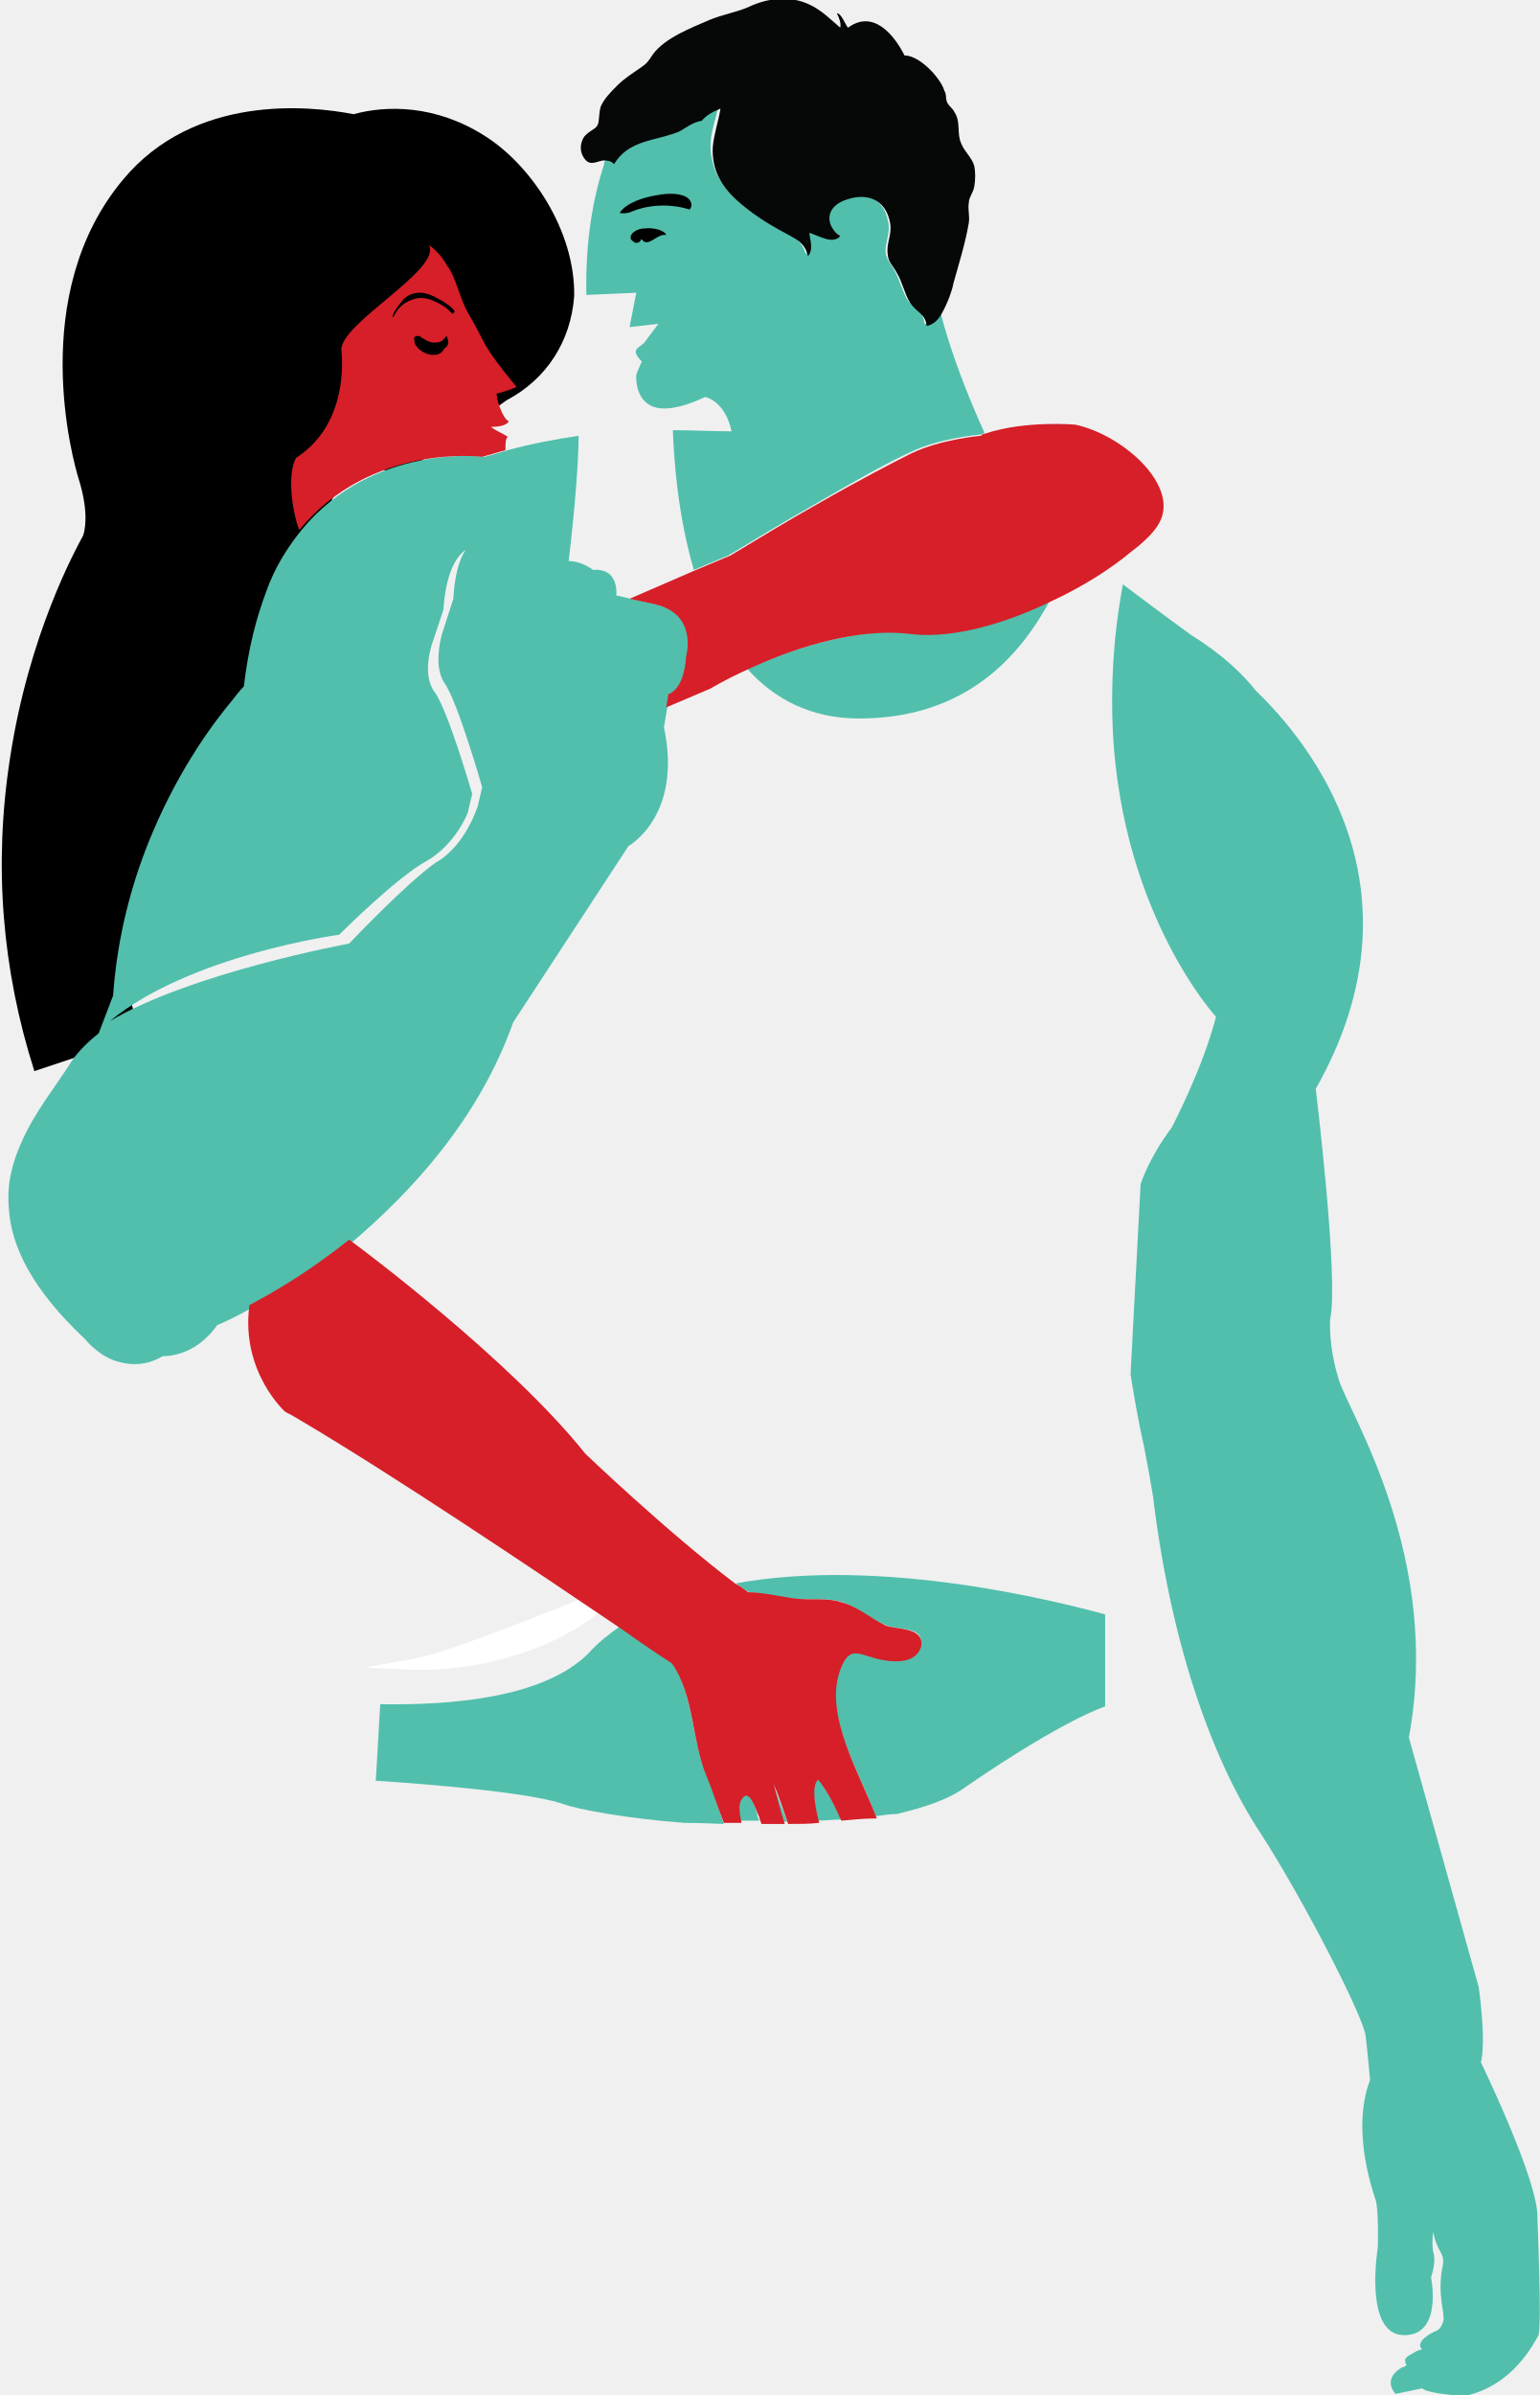
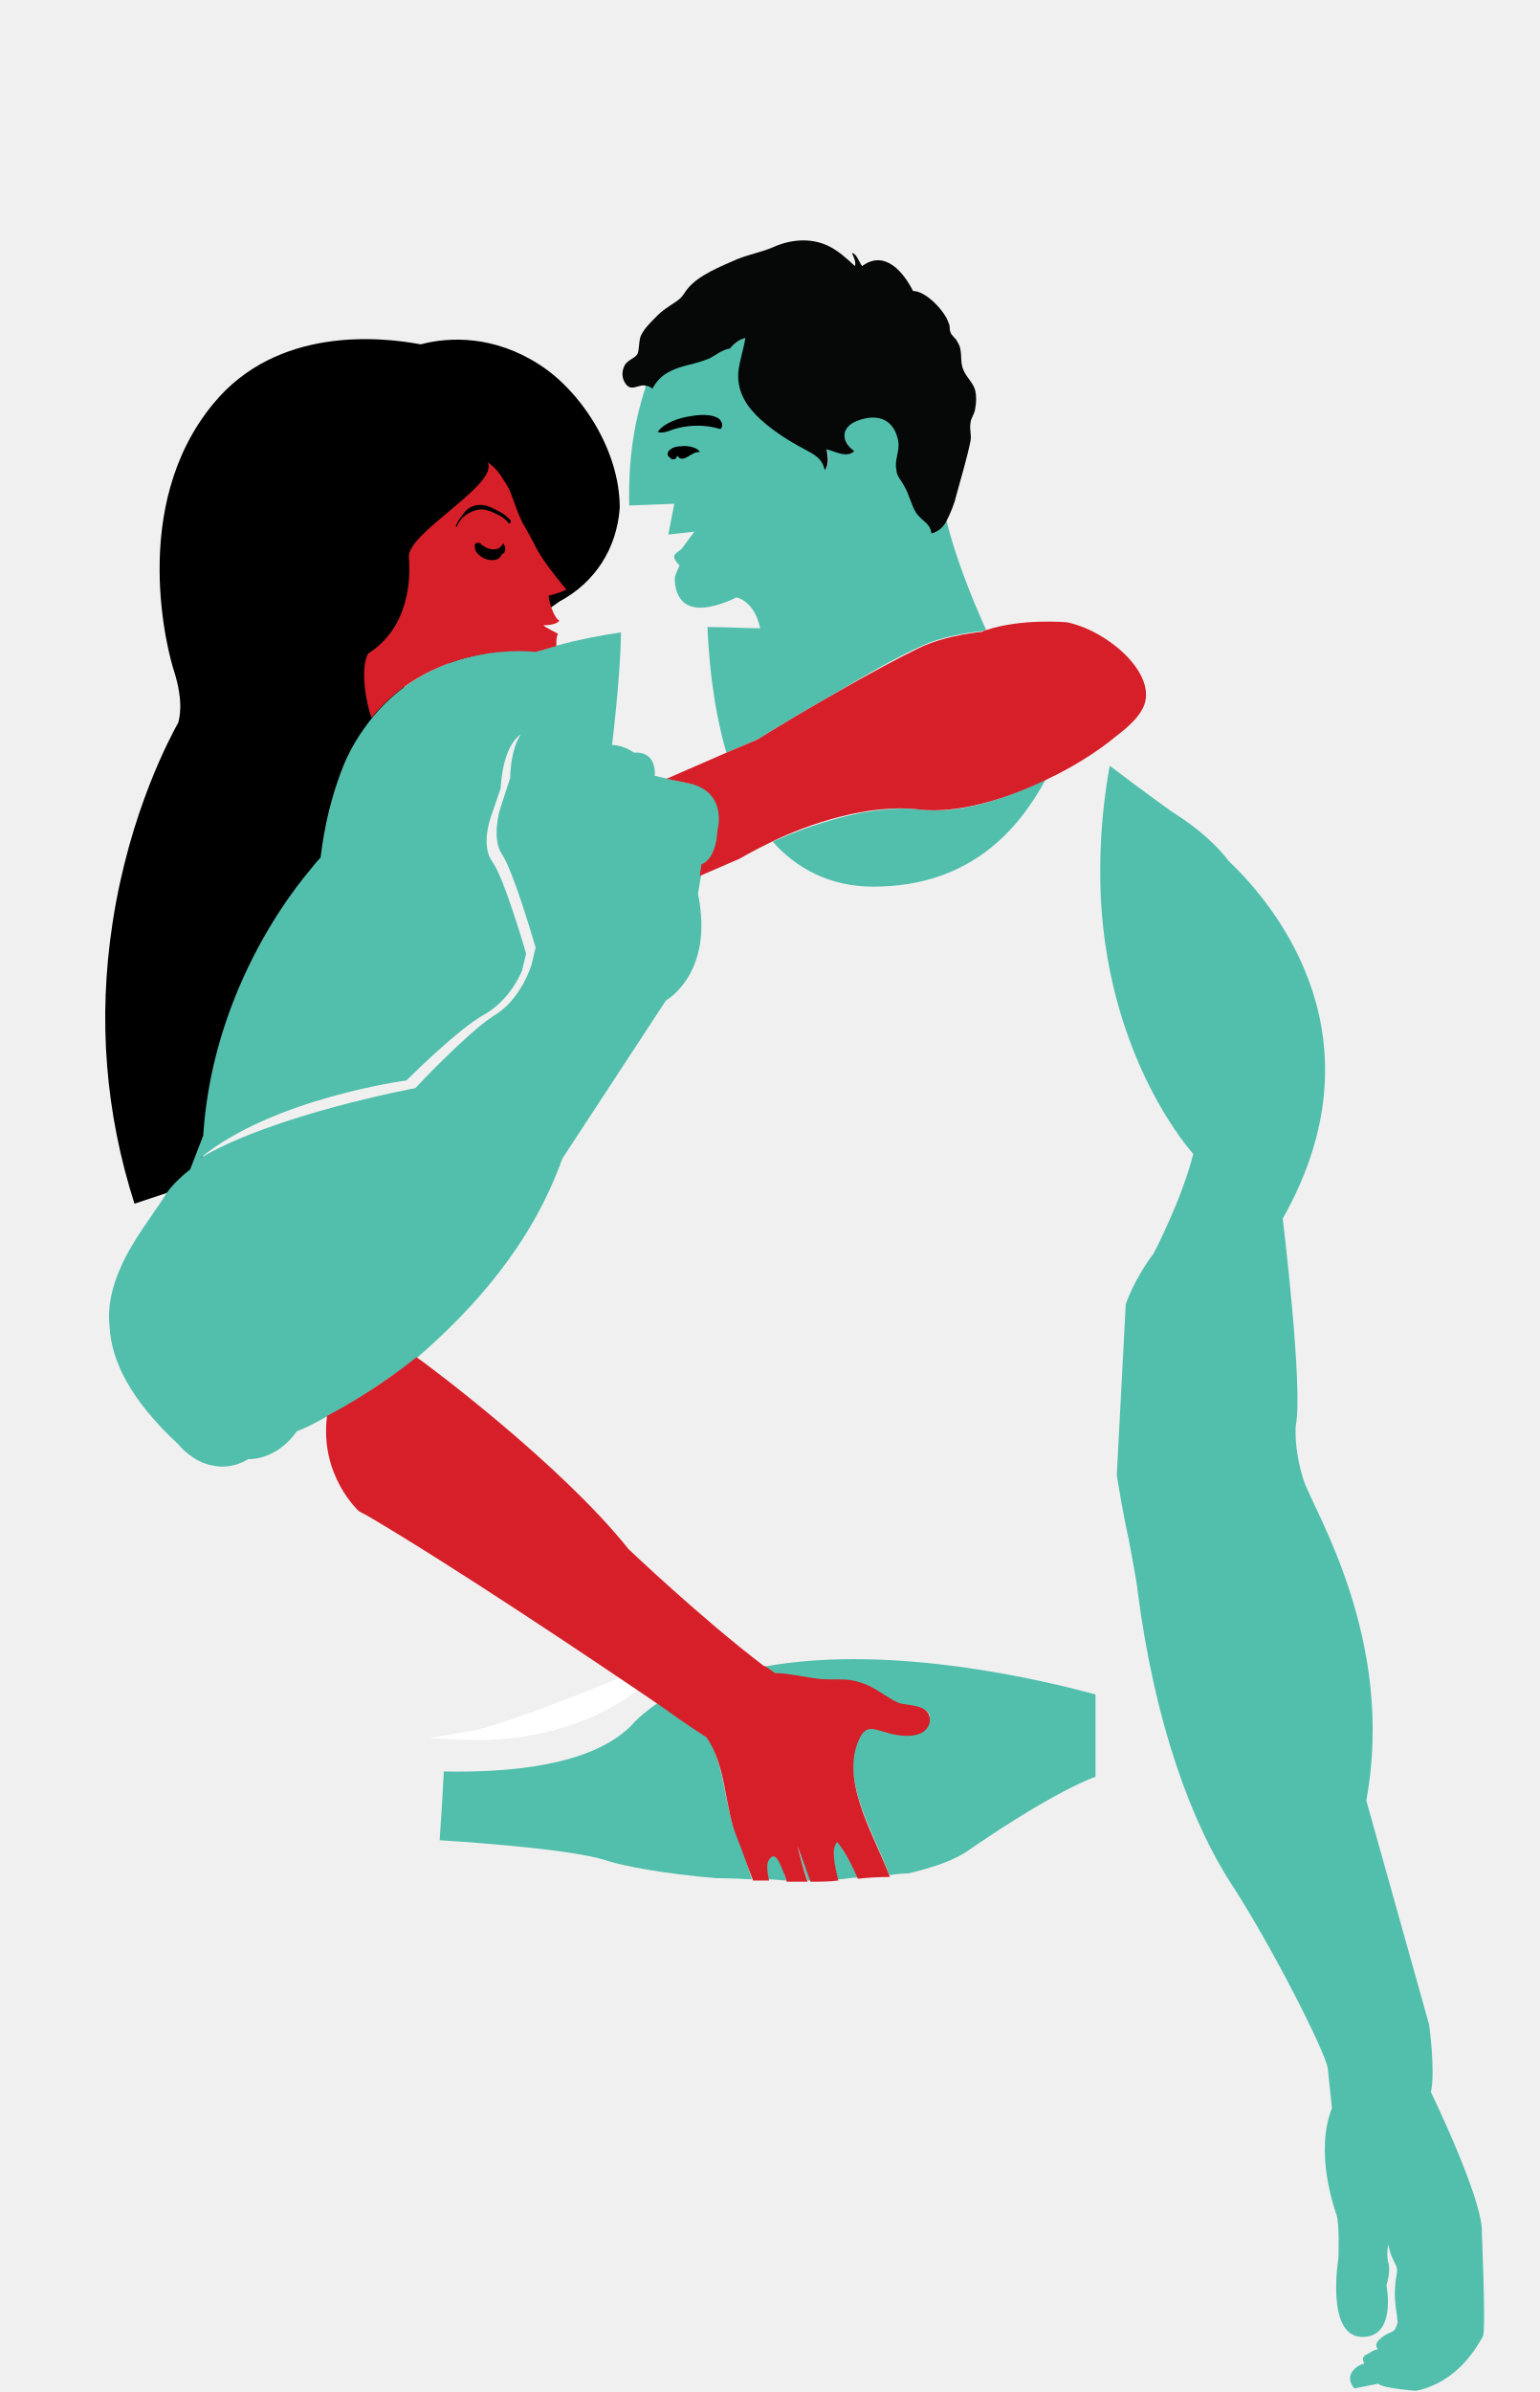
- <svg xmlns="http://www.w3.org/2000/svg" version="1.1" id="Layer_1" x="0px" y="0px" viewBox="143.8 40.6 138.9 216" enable-background="new 143.8 40.6 138.9 216" xml:space="preserve">
-   <g id="SACK__x26__SAVE">
-     <path d="M187.6,52.9c-4.5-2.9-9-2.8-11.9-2c-4.1-0.8-14.4-1.8-20.8,5.9c-8.7,10.4-4.5,25.4-4,27c1,3.2,0.5,4.8,0.4,5.1   c-0.7,1.3-4.9,8.9-6.6,20.1c-1.5,9.7-0.7,19.1,2.2,28.2l4.8-1.6c0,0,0,0,0,0l0,0l4.8-1.6c-0.6-1.9-1.1-3.8-1.5-5.8l21.3-48.3l0,0   l2.9,4.1l10.3-7.3c3.6-1.9,5.8-5.3,6.1-9.4C195.7,61.4,191.7,55.5,187.6,52.9z" />
+ <svg xmlns="http://www.w3.org/2000/svg" version="1.1" id="Layer_1" x="0px" y="0px" viewBox="14.2 100.4 259.8 403.6" enable-background="new 14.2 100.4 259.8 403.6" xml:space="preserve">
+   <path d="M105.2,161.9c-7.6-4.9-15.1-4.7-20-3.4c-6.9-1.3-24.2-3-34.9,9.9c-14.6,17.5-7.6,42.7-6.7,45.3c1.7,5.4,0.8,8.1,0.7,8.6  c-1.2,2.2-8.2,14.9-11.1,33.8c-2.5,16.3-1.2,32.1,3.7,47.4l8.1-2.7l0,0l0,0l3.3-2.7c-1-3.2,2.9-6.4,2.3-9.7l35.8-81.1l0,0l4.9,6.9  l17.3-12.3c6-3.2,9.7-8.9,10.2-15.8C118.8,176.1,112,166.2,105.2,161.9z" />
+   <g>
+     <path fill="#FFFFFF" d="M125.1,381.9c0,0-23.8,10.1-30.7,11.3C94.4,393.2,112.7,394,125.1,381.9z" />
+     <path fill="#FFFFFF" d="M95.2,394L95.2,394c-0.7,0-1,0-1,0l-7.6-0.3l7.4-1.3c6.7-1.2,30.2-11.1,30.6-11.3l4-1.7l-3.2,3   C114.8,393.2,99.6,394,95.2,394z M120.2,384.8c-4.9,2-12.4,5-18.3,7.1C107.1,391,114,389.1,120.2,384.8z" />
+   </g>
+   <g>
    <g>
-       <path fill="#FFFFFF" d="M199.6,184c0,0-14.2,6-18.3,6.7C181.3,190.7,192.2,191.2,199.6,184z" />
-       <path fill="#FFFFFF" d="M181.8,191.2L181.8,191.2c-0.4,0-0.6,0-0.6,0l-4.5-0.2l4.4-0.8c4-0.7,18-6.6,18.2-6.7l2.4-1l-1.9,1.8    C193.5,190.7,184.4,191.2,181.8,191.2z M196.7,185.7c-2.9,1.2-7.4,3-10.9,4.2C188.9,189.4,193,188.3,196.7,185.7z" />
+       <path fill="#51BFAC" d="M169.3,209.6c4.4-2.2,10.6-2.7,10.6-2.7c0.3,0,0.5-0.2,0.7-0.3c-2.5-5.5-5.2-12.4-6.7-18.5    c-0.7,1-1.5,1.8-2.4,2c-0.2-2-1.5-2.2-2.5-3.5c-0.8-1.3-1.2-3-2-4.5c-0.5-1-1.2-1.5-1.3-2.7c-0.2-1.5,0.8-3,0.3-4.9    c-0.7-3.5-3.7-4.7-7.1-3.4c-2.9,1.2-2.7,3.9-0.5,5.4c-1,1.3-3.4-0.2-4.7-0.5c0.3,1.2,0.7,2.5-0.2,3.5c-0.7-2-1.7-2.5-3.5-3.5    c-2.5-1.3-5.4-3-7.4-5c-2.2-2.2-3.5-4.7-3.5-7.9c0-2,0.8-4,1.2-5.9c-0.8,0.3-2,1-2.9,1.8c-1.2,0.3-2.2,1.3-3.5,1.7    c-1.3,0.5-2.7,0.8-4,1.2c-2.2,0.7-4.2,1.5-5.5,3.5c-0.3-0.3-0.7-0.5-1-0.5c-0.2,0.3-0.3,0.7-0.3,1c-1.7,5.2-2.9,11.6-2.7,19.8    l7.6-0.3l-1,5.2l4.4-0.5c0,0-1.5,2-2,2.7c-0.7,1-2.5,1-0.5,3c0,0-0.7,1.5-0.8,2c0,0-0.3,3.9,2.7,4.9c2.9,1,7.7-1.5,7.7-1.5    s3,0.5,4,5.2c-2.9,0-5.7-0.2-8.9-0.2c0.2,4.2,0.7,12.6,3.2,21.2l5.2-2.2c4.7-2.9,8.9-5.4,12.8-7.6    C161.4,213.6,166.6,210.8,169.3,209.6z" />
+     </g>
+     <g>
+       <path fill="#51BFAC" d="M169.6,237c-8.6-1-18.8,2.7-25,5.4c4,4.5,9.6,7.6,17,7.6c16.3,0,24.5-9.6,29.1-18.1    C183.7,235.3,176,237.8,169.6,237z" />
    </g>
    <g>
      <g>
-         <g>
-           <path fill="#51BFAC" d="M225.9,81.4c2.6-1.3,6.3-1.6,6.3-1.6c0.2,0,0.3-0.1,0.4-0.2c-1.5-3.3-3.1-7.4-4-11      c-0.4,0.6-0.9,1.1-1.4,1.2c-0.1-1.2-0.9-1.3-1.5-2.1c-0.5-0.8-0.7-1.8-1.2-2.7c-0.3-0.6-0.7-0.9-0.8-1.6      c-0.1-0.9,0.5-1.8,0.2-2.9c-0.4-2.1-2.2-2.8-4.2-2c-1.7,0.7-1.6,2.3-0.3,3.2c-0.6,0.8-2-0.1-2.8-0.3c0.2,0.7,0.4,1.5-0.1,2.1      c-0.4-1.2-1-1.5-2.1-2.1c-1.5-0.8-3.2-1.8-4.4-3c-1.3-1.3-2.1-2.8-2.1-4.7c0-1.2,0.5-2.4,0.7-3.5c-0.5,0.2-1.2,0.6-1.7,1.1      c-0.7,0.2-1.3,0.8-2.1,1c-0.8,0.3-1.6,0.5-2.4,0.7c-1.3,0.4-2.5,0.9-3.3,2.1c-0.2-0.2-0.4-0.3-0.6-0.3c-0.1,0.2-0.2,0.4-0.2,0.6      c-1,3.1-1.7,6.9-1.6,11.8l4.5-0.2l-0.6,3.1l2.6-0.3c0,0-0.9,1.2-1.2,1.6c-0.4,0.6-1.5,0.6-0.3,1.8c0,0-0.4,0.9-0.5,1.2      c0,0-0.2,2.3,1.6,2.9c1.7,0.6,4.6-0.9,4.6-0.9s1.8,0.3,2.4,3.1c-1.7,0-3.4-0.1-5.3-0.1c0.1,2.5,0.4,7.5,1.9,12.6l3.1-1.3      c2.8-1.7,5.3-3.2,7.6-4.5C221.2,83.8,224.3,82.1,225.9,81.4z" />
-         </g>
-         <g>
-           <path fill="#51BFAC" d="M226.1,97.7c-5.1-0.6-11.2,1.6-14.9,3.2c2.4,2.7,5.7,4.5,10.1,4.5c9.7,0,14.6-5.7,17.3-10.8      C234.5,96.7,229.9,98.2,226.1,97.7z" />
-         </g>
-         <g>
-           <g>
-             <path fill="#51BFAC" d="M217.6,204.8c0.7,0,1.3-0.1,2.1-0.1c-0.6-1.3-1.3-2.6-2.1-3.7C217,201.5,217.2,203.2,217.6,204.8z" />
-           </g>
-           <g>
-             <path fill="#51BFAC" d="M214.5,204.9c0.1,0,0.2,0,0.3,0c-0.4-1.2-0.9-2.4-1.3-3.6C213.8,202.5,214.1,203.7,214.5,204.9z" />
-           </g>
-           <g>
-             <path fill="#51BFAC" d="M210.6,202.7c-0.3,0.5-0.2,1.3,0,2.1c0.6,0,1.2,0,1.7,0c-0.1-0.2-0.2-0.4-0.2-0.6       C212,203.7,211.3,201.6,210.6,202.7z" />
-           </g>
-           <g>
-             <path fill="#51BFAC" d="M207.5,200.6c-1.3-3.2-1.2-7.4-3.1-10.1c0,0-1.8-1.3-4.7-3.2c-1,0.7-2,1.5-2.8,2.4       c-4.1,4.1-12.6,4.7-18.8,4.6c-0.2,3.7-0.4,6.9-0.4,6.9s13.2,0.8,16.9,2.1c1.4,0.5,5.7,1.3,10.9,1.7l0,0c0,0,1.4,0,3.6,0.1       C208.5,203.4,208.1,202,207.5,200.6z" />
-           </g>
-           <g>
-             <path fill="#51BFAC" d="M243.5,186.2c-4.4-1.2-20.2-5.2-33.3-2.8c0.4,0.3,0.8,0.6,1.2,0.8c1.3,0.1,3.2,0.6,4.6,0.6       c1.3,0.1,2.6-0.1,3.8,0.3c1.4,0.5,2.6,1.6,4,2.1c0.9,0.4,3.5,0.1,3,1.7c-0.5,1.7-2.8,1.4-4,1.1c-1.8-0.5-2.5-1-3.3,1       c-1.5,4.1,1.8,9.3,3.3,13.4c0.7-0.1,1.3-0.2,1.9-0.2c2.5-0.6,4.7-1.3,6.3-2.5c8.9-6.1,12.5-7.2,12.5-7.2       S243.5,190.5,243.5,186.2z" />
-           </g>
-         </g>
-         <g>
-           <path fill="#51BFAC" d="M282.5,240.7c0.2-3.2-5.1-14.1-5.1-14.1c0.5-2-0.2-6.8-0.2-6.8l-6.3-22.5c3-16.2-5.3-29.1-6.3-32.2      c-1-3.2-0.8-5.5-0.8-5.5c0.8-3.6-1.3-20.8-1.3-20.8c10.2-18-0.5-31.2-5.4-35.9c-1.1-1.4-2.9-3.2-5.8-5c0,0-2.9-2.1-6.2-4.6      c-0.9,4.9-1.1,9.3-0.9,13.4c0.9,16.5,9.3,25.6,9.3,25.6c-1.2,4.7-4,10-4,10c-2.1,2.8-2.8,5.1-2.8,5.1l-0.9,17c0,0.1,0,0.2,0,0.2      c0.7,4.4,1.2,6.4,1.2,6.4s0.9,4.7,0.9,5.2c1.7,13.4,5.5,23.5,9.6,29.7c4,6.2,9.3,16.6,9.5,18.3c0.2,1.7,0.4,4,0.4,4      c-1.7,4.4,0.2,9.9,0.5,10.8s0.2,4.3,0.2,4.3s-1.3,7.8,2.3,7.9c3.6,0.1,2.5-5.2,2.5-5.2s0.5-1.4,0.2-2.3c-0.1-0.4-0.1-1.2,0-1.8      c0.1,0.5,0.2,0.9,0.5,1.5c0.2,0.4,0.4,0.7,0.4,1.1c0,0.5-0.2,1-0.2,1.5c-0.1,1,0,2.1,0.2,3.2c0,0.4,0.1,0.4,0,0.8      c-0.2,0.4-0.2,0.6-0.6,0.8c-0.5,0.2-2,1-1.3,1.7c-0.4,0-0.9,0.4-1.3,0.6c-0.2,0.2-0.3,0.3-0.2,0.6c0,0.1,0.1,0.2,0.1,0.2      c-0.2,0.2-0.4,0.2-0.4,0.2c-1.9,1.1-0.6,2.4-0.6,2.4l2.4-0.5c0.5,0.5,3.8,0.7,3.8,0.7c4.3-0.9,6.2-4.6,6.7-5.5      C282.9,250.2,282.5,240.7,282.5,240.7z" />
-         </g>
-         <g>
-           <path fill="#51BFAC" d="M190.1,132.8l10.4-15.9c0,0,4.9-2.7,3.2-10.7l0.3-1.8l0.2-1.2c0,0,1.3-0.3,1.6-3.4c0,0,1-3.9-2.8-4.7      l-2.3-0.5l-1.3-0.3c0,0,0.3-2.5-2.1-2.3c0,0-1-0.8-2.2-0.8c0.6-5,0.9-9.2,0.9-11.3c-2,0.3-4.2,0.7-6.4,1.3      c-0.7,0.2-1.3,0.4-2.1,0.6c0,0-10-1.3-16.5,6.6c-1.2,1.5-2.4,3.3-3.2,5.6c-0.9,2.4-1.6,5.1-2,8.5c0,0-0.4,0.4-1,1.2      c-1.6,1.9-4.7,6-7.2,11.9c-1.8,4.2-3.2,9.2-3.6,14.8l-1.3,3.4c-0.9,0.7-1.7,1.5-2.3,2.3c-1.5,2.4-3.5,4.8-4.7,7.6      c-0.8,1.8-1.3,3.7-1.1,5.9c0.2,3.4,2.1,7.3,6.9,11.8c0,0,1,1.3,2.6,1.9c1.2,0.4,2.7,0.6,4.4-0.4c0,0,2.8,0.2,4.9-2.8      c0,0,1.3-0.5,3.2-1.6c2.3-1.2,5.5-3.2,9-5.9C181,148,187,141.5,190.1,132.8z M175.3,125.7c0,0-14.2,2.6-21.6,7      c7.3-6,20.7-7.8,20.7-7.8s5.1-5.1,7.8-6.6c2.7-1.5,3.8-4.4,3.8-4.4l0.4-1.7c0,0-2.2-7.6-3.4-9.2c-1.2-1.6-0.2-4.4-0.2-4.4l1-3      c0.2-3,1-4.7,2-5.4c-0.6,0.9-1,2.4-1.1,4.4l-1,3.1c0,0-0.9,2.9,0.2,4.5c1.2,1.7,3.4,9.4,3.4,9.4l-0.4,1.7c0,0-1.1,3.6-3.8,5.1      C180.4,120.3,175.3,125.7,175.3,125.7z" />
-         </g>
+         <path fill="#51BFAC" d="M155.5,417.5c1.2,0,2.2-0.3,3.5-0.3c-1-2.2-2.1-4.4-3.5-6.2C154.5,411.8,154.9,414.9,155.5,417.5z" />
      </g>
      <g>
-         <path fill="#060808" d="M202.6,53.2c0.8-0.2,1.6-0.4,2.4-0.7c0.6-0.3,1.3-0.9,2.1-1c0.5-0.6,1.2-0.9,1.7-1.1     c-0.2,1.2-0.6,2.3-0.7,3.5c-0.1,2,0.8,3.5,2.1,4.7c1.3,1.2,2.9,2.2,4.4,3c1.1,0.6,1.8,0.9,2.1,2.1c0.5-0.6,0.2-1.4,0.1-2.1     c0.8,0.2,2.1,1.1,2.8,0.3c-1.3-0.9-1.4-2.5,0.3-3.2c2-0.8,3.8-0.2,4.2,2c0.2,1.1-0.4,1.9-0.2,2.9c0,0.6,0.5,1,0.8,1.6     c0.5,0.8,0.7,1.9,1.2,2.7c0.6,0.9,1.4,1,1.5,2.1c0.6-0.1,1.1-0.6,1.4-1.2c0.5-0.9,0.9-2,1-2.6c0.5-1.8,1.1-3.7,1.4-5.5     c0.1-0.6-0.1-1.2,0-1.8c0-0.5,0.4-0.9,0.5-1.5c0.1-0.6,0.1-1.3,0-1.8c-0.2-0.8-0.9-1.3-1.2-2.1c-0.4-0.9,0-1.9-0.6-2.8     c-0.2-0.4-0.6-0.6-0.7-1c-0.1-0.3,0-0.6-0.2-0.9c-0.3-1.1-2.2-3.2-3.6-3.2c-0.9-1.8-2.8-4.2-5.1-2.5c-0.3-0.4-0.6-1.3-1-1.3     c0.2,0.4,0.4,0.9,0.3,1.3c-0.8-0.7-1.7-1.6-2.8-2.1c-1.7-0.8-3.7-0.6-5.4,0.2c-1.1,0.5-2.4,0.7-3.6,1.2c-1.6,0.7-4,1.6-5.1,3.1     c-0.4,0.6-0.5,0.8-1.1,1.2c-0.7,0.5-1.4,0.9-2.1,1.6c-0.6,0.6-1.2,1.2-1.5,1.9c-0.2,0.6-0.1,1.3-0.3,1.7c-0.2,0.4-1,0.6-1.3,1.2     c-0.3,0.6-0.3,1.3,0.2,1.9c0.6,0.7,1.3-0.1,2,0.1c0.2,0,0.4,0.1,0.6,0.3C200,54.1,201.1,53.6,202.6,53.2z" />
+         <path fill="#51BFAC" d="M150.5,417.7c0.2,0,0.4,0,0.5,0c-0.6-2-1.4-4-2.2-6C149.3,413.7,149.8,415.7,150.5,417.7z" />
      </g>
      <g>
-         <g>
-           <path fill="#D61F28" d="M170.8,88.4c6.5-7.9,16.5-6.6,16.5-6.6c0.7-0.2,1.4-0.4,2.1-0.6c0-0.6,0-1,0.2-1.2      c-0.2-0.2-1.2-0.6-1.5-0.9c0.6,0,1.4-0.1,1.6-0.5c-0.6-0.3-1.1-2-1.1-2.5c0.9-0.2,1.8-0.6,1.8-0.6c-3.3-4-2.8-4-4.1-6.2      c-0.8-1.3-0.9-2-1.5-3.5c-0.2-0.5-0.4-0.9-0.7-1.3c-0.4-0.7-0.9-1.3-1.6-1.8l0,0c1.2,2.2-8.1,7.1-7.9,9.5c0.2,2,0.1,7-4.1,9.7      C169.6,83.6,170.3,87.2,170.8,88.4z" />
-         </g>
-         <g>
-           <path fill="#D61F28" d="M240.8,78.9c0,0-4.5-0.4-8.1,0.8c-0.2,0-0.3,0.1-0.4,0.2c0,0-3.6,0.3-6.3,1.6c-1.6,0.8-4.7,2.4-8.7,4.7      c-2.3,1.3-4.8,2.8-7.6,4.5l-3.1,1.3l-6,2.6l2.3,0.5c3.9,0.9,2.8,4.7,2.8,4.7c-0.2,3.1-1.6,3.4-1.6,3.4l-0.2,1.2l4-1.7      c0,0,1.3-0.8,3.3-1.7c3.6-1.7,9.7-3.9,14.9-3.2c3.8,0.4,8.5-1,12.6-3c2.8-1.3,5.3-2.9,7.1-4.4c1.2-0.9,2.1-1.8,2.5-2.5      C250.4,84.5,245.1,79.8,240.8,78.9z" />
-         </g>
-         <g>
-           <path fill="#D61F28" d="M223.7,187.2c-1.3-0.6-2.5-1.7-4-2.1c-1.2-0.4-2.5-0.2-3.8-0.3c-1.3-0.1-3.2-0.6-4.6-0.6      c-0.4-0.3-0.8-0.6-1.2-0.8c-6.2-4.7-13.5-11.7-13.5-11.7c-6.8-8.5-20.2-18.5-21.3-19.3c-3.5,2.8-6.7,4.7-9,5.9      c-0.8,6,3.2,9.6,3.2,9.6c0.3,0.2,0.6,0.3,0.9,0.5c8.7,5.1,22.2,14.2,29.3,19c2.8,2,4.7,3.2,4.7,3.2c2,2.8,1.8,6.9,3.1,10.1      c0.6,1.4,1,2.8,1.6,4.3c0.5,0,1,0,1.6,0c-0.2-0.9-0.3-1.7,0-2.1c0.7-1.2,1.3,1,1.6,1.6c0,0.1,0.1,0.3,0.2,0.6c0.7,0,1.4,0,2.1,0      c-0.4-1.2-0.7-2.4-1-3.6c0.5,1.2,0.9,2.4,1.3,3.6c0.9,0,1.9,0,2.8-0.1c-0.4-1.6-0.7-3.3-0.1-3.9c0.9,1.1,1.5,2.4,2.1,3.7      c1.1-0.1,2.1-0.2,3.2-0.2c-1.5-4-4.8-9.3-3.3-13.4c0.8-2.1,1.5-1.5,3.3-1c1.2,0.3,3.5,0.6,4-1.1      C227.2,187.3,224.7,187.6,223.7,187.2z" />
-         </g>
+         <path fill="#51BFAC" d="M143.9,413.9c-0.5,0.8-0.3,2.3,0,3.6c1,0,2.3,0.2,3.1,0.2c-0.2-0.3-0.4-1.1-0.4-1.4     C146.4,415.4,145.1,412.1,143.9,413.9z" />
+       </g>
+       <g>
+         <path fill="#51BFAC" d="M138.5,410c-2.2-5.4-2-12.4-5.2-17c0,0-3-2.2-7.9-5.4c-1.7,1.2-3.4,2.5-4.7,4c-6.9,6.9-21.2,7.9-31.6,7.7     c-0.3,6.2-0.7,11.6-0.7,11.6s22.2,1.3,28.4,3.5c2.4,0.8,9.6,2.2,18.3,2.9l0,0c0,0,2.4,0,6,0.2C140.2,414.7,139.5,412.3,138.5,410     z" />
+       </g>
+       <g>
+         <path fill="#51BFAC" d="M199.1,386.3c-7.4-2-33.9-8.7-55.9-4.7c0.7,0.5,1.3,1,2,1.3c2.2,0.2,5.4,1,7.7,1c2.2,0.2,4.4-0.2,6.4,0.5     c2.4,0.8,4.4,2.7,6.7,3.5c1.5,0.7,5.9,0.2,5,2.9c-0.8,2.9-4.7,2.4-6.7,1.8c-3-0.8-4.2-1.7-5.5,1.7c-2.5,6.9,3,15.6,5.5,22.5     c1.2-0.2,2.2-0.3,3.2-0.3c4.2-1,7.9-2.2,10.6-4.2c14.9-10.2,21-12.1,21-12.1S199.1,393.5,199.1,386.3z" />
      </g>
    </g>
    <g>
-       <path d="M184.5,68.8c-0.5-0.6-1.2-0.9-1.9-1.2c-0.2,0-0.3-0.1-0.5-0.1c-0.6-0.1-1.2,0.1-1.7,0.4c-0.5,0.3-0.9,0.8-1.1,1.3    c-0.1,0-0.1-0.2,0-0.3c0.2-0.5,0.6-0.9,0.9-1.3c0.4-0.4,0.9-0.6,1.5-0.6c0.7,0,1.4,0.4,2.1,0.8c0.3,0.2,0.6,0.4,0.8,0.6    c0.1,0.1,0.2,0.2,0.2,0.3C184.8,68.8,184.6,69,184.5,68.8z" />
-     </g>
-     <path d="M184.2,71.2l-0.1-0.3l-0.2,0.2c-0.2,0.3-0.5,0.4-0.9,0.4c-0.3,0-0.6-0.1-0.9-0.3c0,0-0.1-0.1-0.2-0.1   c-0.1,0-0.1-0.1-0.1-0.1c-0.1-0.1-0.2-0.1-0.3-0.1c-0.1,0-0.2,0-0.3,0.1l0,0c-0.1,0.1,0,0.3,0,0.4c0,0,0,0.1,0,0.1l0,0   c0.2,0.6,1,1.1,1.6,1.1c0.1,0,0.1,0,0.2,0c0.4,0,0.7-0.2,0.9-0.6C184.2,71.9,184.3,71.5,184.2,71.2z" />
-     <g>
-       <path d="M201,59.6c-0.4,0.2-0.9,0.3-1.3,0.2c0.6-0.9,2.1-1.4,3.4-1.6c1-0.2,2.2-0.2,2.8,0.3c0.3,0.3,0.4,0.7,0.1,1    C204.5,59,202.6,59,201,59.6z" />
+       <path fill="#51BFAC" d="M264.3,477.1c0.3-5.4-8.6-23.7-8.6-23.7c0.8-3.4-0.3-11.4-0.3-11.4l-10.6-37.8c5-27.2-8.9-48.9-10.6-54.1    c-1.7-5.4-1.3-9.2-1.3-9.2c1.3-6-2.2-34.9-2.2-34.9c17.1-30.2-0.8-52.4-9.1-60.3c-1.8-2.4-4.9-5.4-9.7-8.4c0,0-4.9-3.5-10.4-7.7    c-1.5,8.2-1.8,15.6-1.5,22.5c1.5,27.7,15.6,43,15.6,43c-2,7.9-6.7,16.8-6.7,16.8c-3.5,4.7-4.7,8.6-4.7,8.6l-1.5,28.6    c0,0.2,0,0.3,0,0.3c1.2,7.4,2,10.7,2,10.7s1.5,7.9,1.5,8.7c2.9,22.5,9.2,39.5,16.1,49.9c6.7,10.4,15.6,27.9,16,30.7    c0.3,2.9,0.7,6.7,0.7,6.7c-2.9,7.4,0.3,16.6,0.8,18.1c0.5,1.5,0.3,7.2,0.3,7.2s-2.2,13.1,3.9,13.3c6,0.2,4.2-8.7,4.2-8.7    s0.8-2.4,0.3-3.9c-0.2-0.7-0.2-2,0-3c0.2,0.8,0.3,1.5,0.8,2.5c0.3,0.7,0.7,1.2,0.7,1.8c0,0.8-0.3,1.7-0.3,2.5    c-0.2,1.7,0,3.5,0.3,5.4c0,0.7,0.2,0.7,0,1.3c-0.3,0.7-0.3,1-1,1.3c-0.8,0.3-3.4,1.7-2.2,2.9c-0.7,0-1.5,0.7-2.2,1    c-0.3,0.3-0.5,0.5-0.3,1c0,0.2,0.2,0.3,0.2,0.3c-0.3,0.3-0.7,0.3-0.7,0.3c-3.2,1.8-1,4-1,4l4-0.8c0.8,0.8,6.4,1.2,6.4,1.2    c7.2-1.5,10.4-7.7,11.3-9.2C265,493.1,264.3,477.1,264.3,477.1z" />
    </g>
    <g>
-       <path d="M200.7,62.1c-0.1-0.4,0.5-0.9,1.3-0.9c0.8-0.1,1.8,0.2,1.9,0.6c-0.8-0.2-1.6,1.2-2.2,0.4c-0.1-0.1-0.1,0.2-0.2,0.2    c-0.1,0.1-0.2,0.1-0.4,0.1C200.8,62.3,200.7,62.2,200.7,62.1z" />
+       <path fill="#51BFAC" d="M109.1,295.9l17.5-26.7c0,0,8.2-4.5,5.4-18l0.5-3l0.3-2c0,0,2.2-0.5,2.7-5.7c0,0,1.7-6.5-4.7-7.9l-3.9-0.8    l-2.2-0.5c0,0,0.5-4.2-3.5-3.9c0,0-1.7-1.3-3.7-1.3c1-8.4,1.5-15.5,1.5-19c-3.4,0.5-7.1,1.2-10.7,2.2c-1.2,0.3-2.2,0.7-3.5,1    c0,0-16.8-2.2-27.7,11.1c-2,2.5-4,5.5-5.4,9.4c-1.5,4-2.7,8.6-3.4,14.3c0,0-0.7,0.7-1.7,2c-2.7,3.2-7.9,10.1-12.1,20    c-3,7.1-5.4,15.5-6,24.9l-2.2,5.7c-1.5,1.2-2.9,2.5-3.9,3.9c-2.5,4-5.9,8.1-7.9,12.8c-1.3,3-2.2,6.2-1.8,9.9    c0.3,5.7,3.5,12.3,11.6,19.8c0,0,1.7,2.2,4.4,3.2c2,0.7,4.5,1,7.4-0.7c0,0,4.7,0.3,8.2-4.7c0,0,2.2-0.8,5.4-2.7    c3.9-2,9.2-5.4,15.1-9.9C93.9,321.4,103.9,310.5,109.1,295.9z M84.3,284c0,0-23.8,4.4-36.3,11.8c12.3-10.1,34.8-13.1,34.8-13.1    s8.6-8.6,13.1-11.1c4.5-2.5,6.4-7.4,6.4-7.4l0.7-2.9c0,0-3.7-12.8-5.7-15.5s-0.3-7.4-0.3-7.4l1.7-5c0.3-5,1.7-7.9,3.4-9.1    c-1,1.5-1.7,4-1.8,7.4l-1.7,5.2c0,0-1.5,4.9,0.3,7.6c2,2.9,5.7,15.8,5.7,15.8l-0.7,2.9c0,0-1.8,6-6.4,8.6    C92.8,274.9,84.3,284,84.3,284z" />
    </g>
  </g>
+   <path fill="#060808" d="M129.9,162.1c1.3-0.3,2.7-0.7,4-1.2c1-0.5,2.2-1.5,3.5-1.7c0.8-1,1.7-1.5,2.6-1.8c-0.3,2-1,3.9-1.2,5.9  c-0.2,3.4,1.6,5.9,3.8,7.9s4.9,3.7,7.4,5c1.8,1,2.9,1.5,3.4,3.5c0.8-1,0.5-2.4,0.3-3.5c1.3,0.3,3.5,1.6,4.7,0.3  c-2.2-1.5-2.4-4,0.5-5.1c3.4-1.3,6.2-0.3,6.9,3.4c0.3,1.8-0.7,3.2-0.3,4.9c0,1,0.8,1.7,1.3,2.7c0.8,1.3,1.2,3.2,2,4.5  c1,1.5,2.4,1.7,2.6,3.5c1-0.2,2-1,2.5-2c0.8-1.5,1.5-3.4,1.7-4.4c0.8-3,1.8-6.2,2.4-9.2c0.2-1-0.2-2,0-3c0-0.8,0.7-1.5,0.8-2.5  c0.2-1,0.2-2.2,0-3c-0.3-1.3-1.5-2.2-2-3.5c-0.7-1.5,0-3.2-1-4.7c-0.3-0.7-1-1-1.2-1.7c-0.2-0.5,0-1-0.3-1.5c-0.5-1.8-3.7-5.4-6-5.4  c-1.5-3-4.7-7.1-8.6-4.2c-0.5-0.7-1-2.2-1.7-2.2c0.3,0.7,0.7,1.5,0.5,2.2c-1.3-1.2-2.9-2.7-4.7-3.5c-2.9-1.3-6.2-1-9.1,0.3  c-1.8,0.8-4,1.2-6,2c-2.7,1.2-6.7,2.7-8.6,5.2c-0.7,1-0.8,1.3-1.8,2c-1.2,0.8-2.4,1.5-3.5,2.7c-1,1-2,2-2.5,3.2  c-0.3,1-0.2,2.2-0.5,2.9c-0.3,0.7-1.7,1-2.2,2c-0.5,1-0.5,2.2,0.3,3.2c1,1.2,2.2-0.2,3.4,0.2c0.3,0,0.7,0.2,1,0.5  C125.6,163.6,127.4,162.8,129.9,162.1z" />
+   <g>
+     <path fill="#D61F28" d="M76.9,221.5c10.9-13.3,27.7-11.1,27.7-11.1c1.2-0.3,2.4-0.7,3.5-1c0-1,0-1.7,0.3-2c-0.3-0.3-2-1-2.5-1.5   c1,0,2.4-0.2,2.7-0.8c-1-0.5-1.8-3.4-1.8-4.2c1.5-0.3,3-1,3-1c-5.5-6.7-4.7-6.7-6.9-10.4c-1.3-2.2-1.5-3.4-2.5-5.9   c-0.3-0.8-0.7-1.5-1.2-2.2c-0.7-1.2-1.5-2.2-2.7-3l0,0c2,3.7-13.6,11.9-13.3,16c0.3,3.4,0.2,11.8-6.9,16.3   C74.9,213.4,76.1,219.5,76.9,221.5z" />
+   </g>
+   <g>
+     <path fill="#D61F28" d="M194.3,205.4c0,0-7.6-0.7-13.6,1.3c-0.3,0-0.5,0.2-0.7,0.3c0,0-6,0.5-10.6,2.7c-2.7,1.3-7.9,4-14.6,7.9   c-3.9,2.2-8.1,4.7-12.8,7.6l-5.2,2.2l-10.1,4.4l3.9,0.8c6.5,1.5,4.7,7.9,4.7,7.9c-0.3,5.2-2.7,5.7-2.7,5.7l-0.3,2l6.7-2.9   c0,0,2.2-1.3,5.5-2.9c6-2.9,16.3-6.5,25-5.4c6.4,0.7,14.3-1.7,21.2-5c4.7-2.2,8.9-4.9,11.9-7.4c2-1.5,3.5-3,4.2-4.2   C210.4,214.8,201.5,206.9,194.3,205.4z" />
+   </g>
+   <g>
+     <path fill="#D61F28" d="M165.8,387.7c-2.2-1-4.2-2.9-6.7-3.5c-2-0.7-4.2-0.3-6.4-0.5c-2.2-0.2-5.4-1-7.7-1c-0.7-0.5-1.3-1-2-1.3   c-10.4-7.9-22.7-19.6-22.7-19.6c-11.4-14.3-33.9-31.1-35.8-32.4c-5.9,4.7-11.3,7.9-15.1,9.9c-1.3,10.1,5.4,16.1,5.4,16.1   c0.5,0.3,1,0.5,1.5,0.8c14.6,8.6,37.3,23.8,49.2,31.9c4.7,3.4,7.9,5.4,7.9,5.4c3.4,4.7,3,11.6,5.2,17c1,2.4,1.7,4.7,2.7,7.2   c0.8,0,1.7,0,2.7,0c-0.3-1.5-0.5-2.9,0-3.5c1.2-2,2.2,1.7,2.7,2.7c0,0.2,0.2,0.5,0.3,1c1.2,0,2.4,0,3.5,0c-0.7-2-1.2-4-1.7-6   c0.8,2,1.5,4,2.2,6c1.5,0,3.2,0,4.7-0.2c-0.7-2.7-1.2-5.5-0.2-6.5c1.5,1.8,2.5,4,3.5,6.2c1.8-0.2,3.5-0.3,5.4-0.3   c-2.5-6.7-8.1-15.6-5.5-22.5c1.3-3.5,2.5-2.5,5.5-1.7c2,0.5,5.9,1,6.7-1.8C171.6,387.8,167.4,388.3,165.8,387.7z" />
+   </g>
+   <g>
+     <path d="M100,188.6c-0.8-1-2-1.5-3.2-2c-0.3,0-0.5-0.2-0.8-0.2c-1-0.2-2,0.2-2.9,0.7c-0.8,0.5-1.5,1.3-1.8,2.2   c-0.2,0-0.2-0.3,0-0.5c0.3-0.8,1-1.5,1.5-2.2c0.7-0.7,1.5-1,2.5-1c1.2,0,2.4,0.7,3.5,1.3c0.5,0.3,1,0.7,1.3,1   c0.2,0.2,0.3,0.3,0.3,0.5C100.5,188.6,100.1,188.9,100,188.6z" />
+   </g>
+   <path d="M99.4,192.6l-0.2-0.5l-0.3,0.3c-0.3,0.5-0.8,0.7-1.5,0.7c-0.5,0-1-0.2-1.5-0.5c0,0-0.2-0.2-0.3-0.2c-0.2,0-0.2-0.2-0.2-0.2  c-0.2-0.2-0.3-0.2-0.5-0.2c-0.2,0-0.3,0-0.5,0.2l0,0c-0.2,0.2,0,0.5,0,0.7v0.2l0,0c0.3,1,1.7,1.8,2.7,1.8c0.2,0,0.2,0,0.3,0  c0.7,0,1.2-0.3,1.5-1C99.4,193.8,99.6,193.1,99.4,192.6z" />
+   <g>
+     <path d="M127.4,173c-0.7,0.3-1.5,0.5-2.2,0.3c1-1.5,3.5-2.4,5.7-2.7c1.7-0.3,3.7-0.3,4.7,0.5c0.5,0.5,0.7,1.2,0.2,1.7   C133.3,172,130.1,172,127.4,173z" />
+   </g>
+   <g>
+     <path d="M126.9,177.2c-0.2-0.7,0.8-1.5,2.2-1.5c1.3-0.2,3,0.3,3.2,1c-1.3-0.3-2.7,2-3.7,0.7c-0.2-0.2-0.2,0.3-0.3,0.3   c-0.2,0.2-0.3,0.2-0.7,0.2C127.1,177.5,126.9,177.3,126.9,177.2z" />
+   </g>
</svg>
